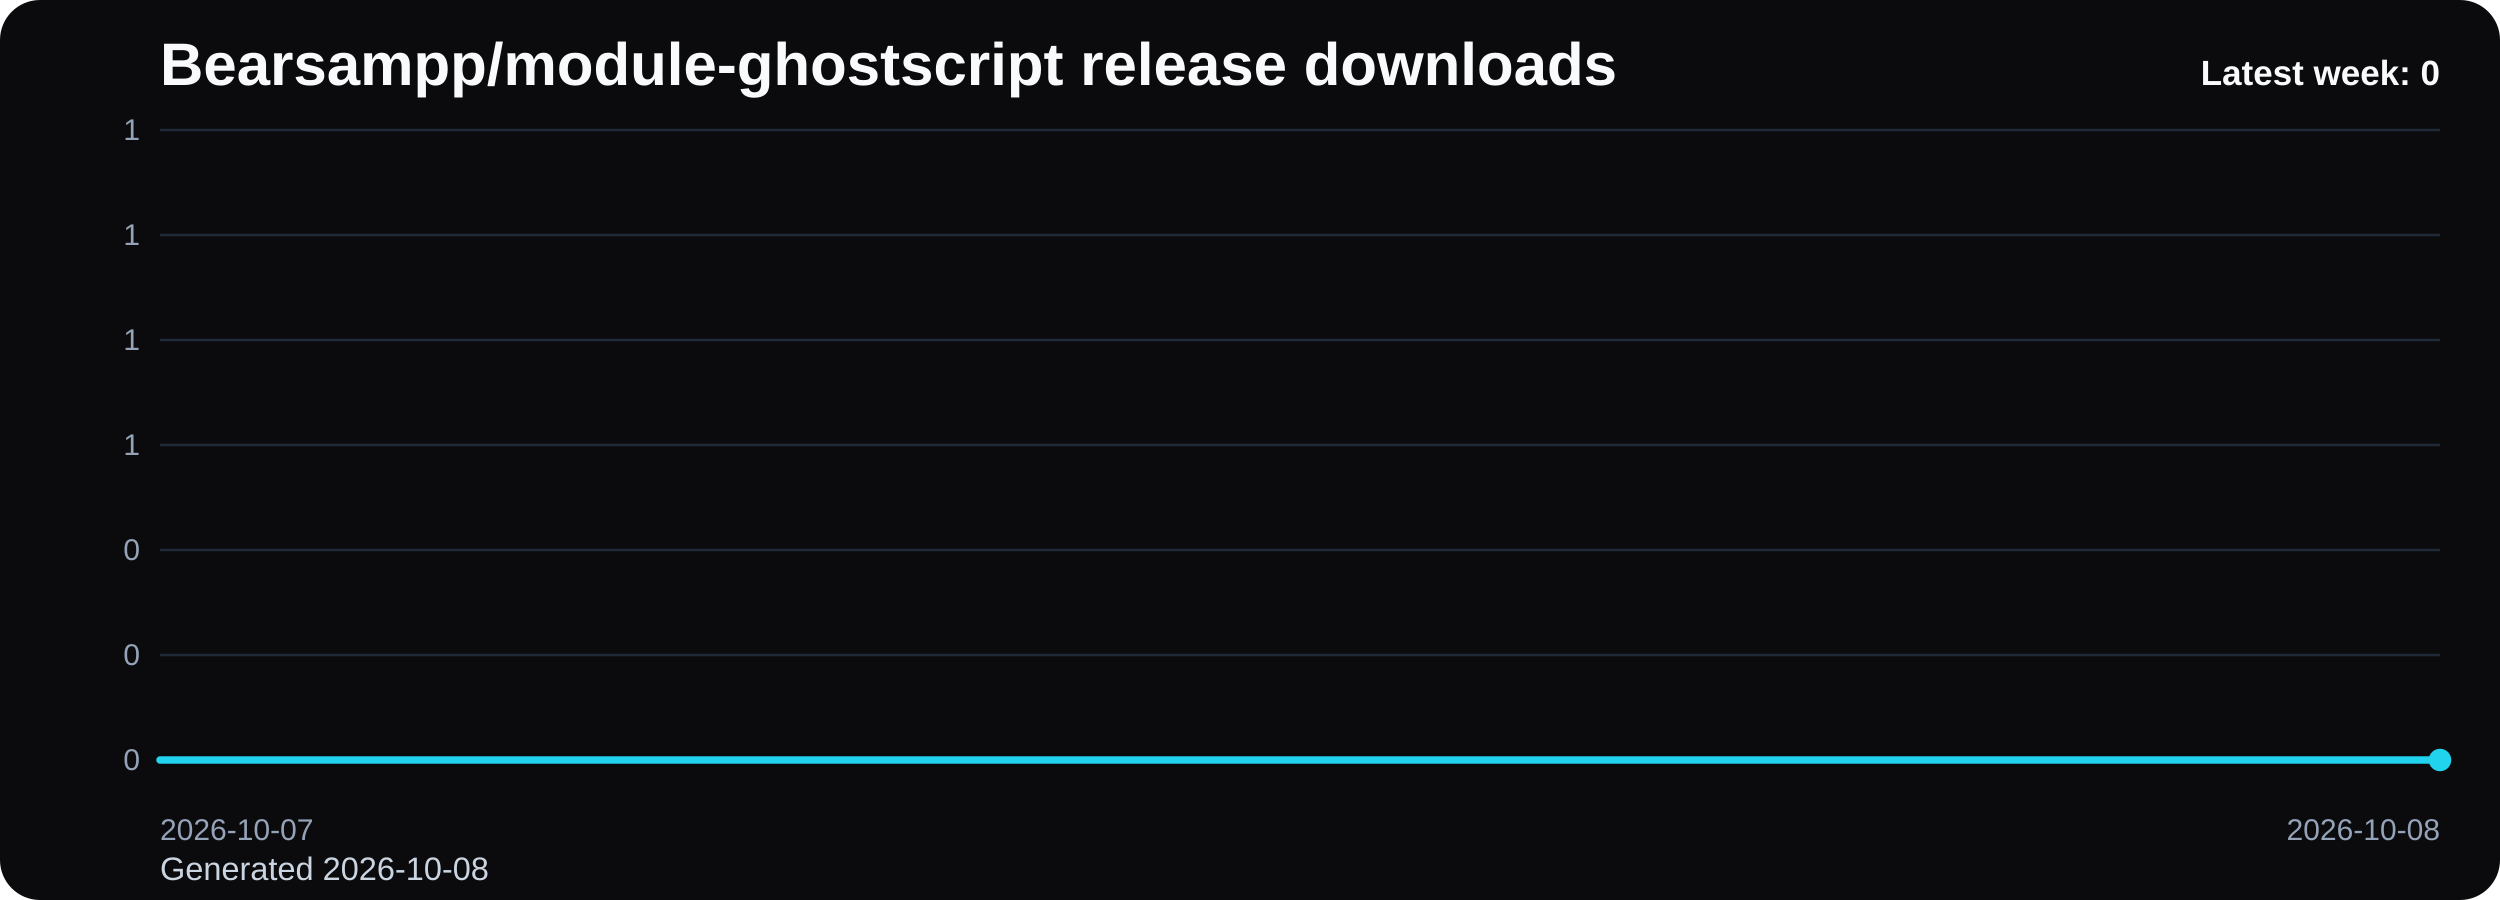
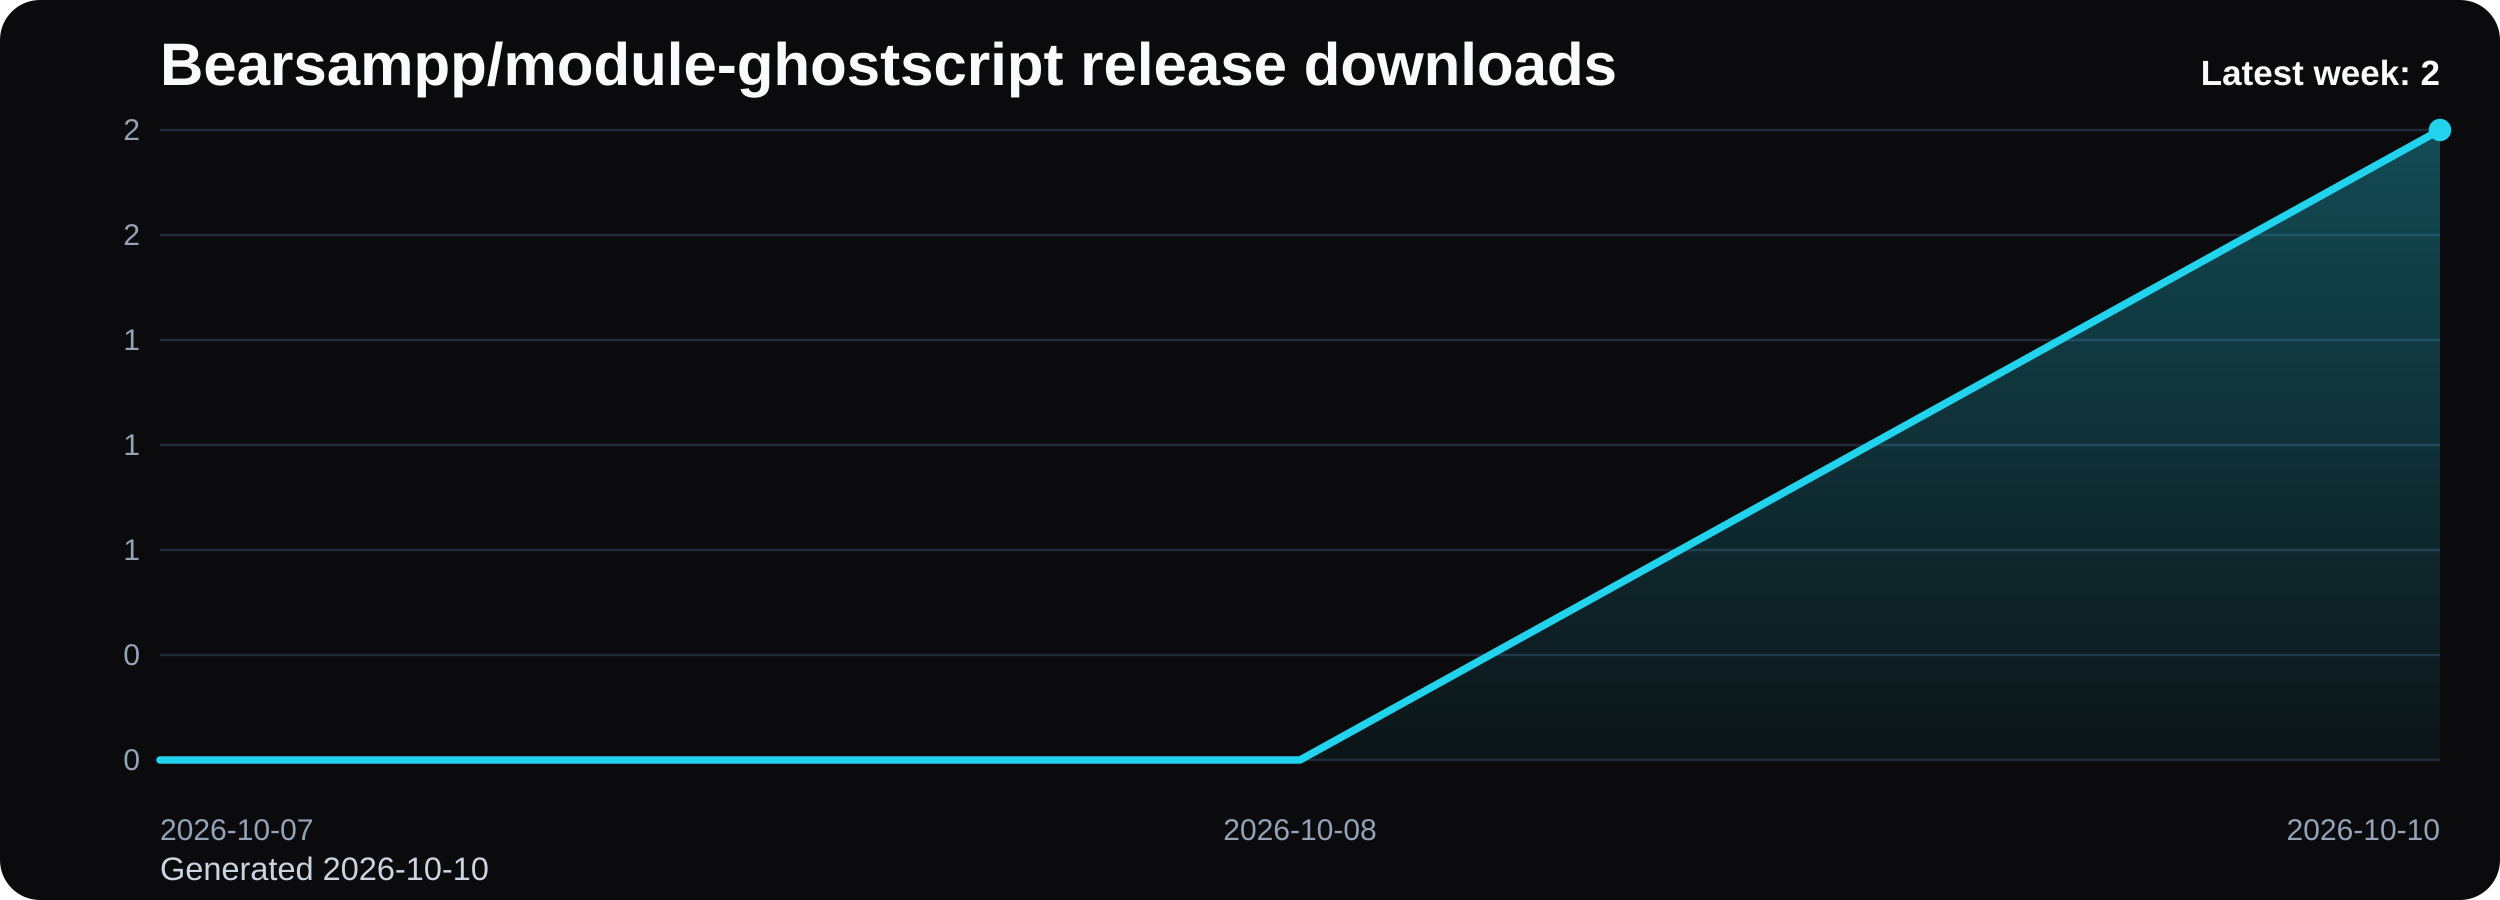
<svg xmlns="http://www.w3.org/2000/svg" viewBox="0 0 1000 360" role="img" aria-label="Bearsampp/module-ghostscript release downloads chart">
  <defs>
    <linearGradient id="fill-weekly-black" x1="0" y1="0" x2="0" y2="1">
      <stop offset="0%" stop-color="#22d3ee" stop-opacity="0.32" />
      <stop offset="100%" stop-color="#22d3ee" stop-opacity="0.05" />
    </linearGradient>
    <style>
      .bg { fill: #0b0b0d; }
      .title { font: 700 24px Arial, sans-serif; fill: #f8fafc; }
      .sub { font: 400 13px Arial, sans-serif; fill: #cbd5e1; }
      .grid { stroke: #1f2937; stroke-width: 1; }
      .axis { font: 400 12px Arial, sans-serif; fill: #94a3b8; }
      .line { fill: none; stroke: #22d3ee; stroke-width: 3; stroke-linecap: round; stroke-linejoin: round; }
      .dot { fill: #22d3ee; }
      .value { font: 600 11px Arial, sans-serif; fill: #cbd5e1; }
      .latest { font: 700 14px Arial, sans-serif; fill: #f8fafc; }
    </style>
  </defs>
  <rect class="bg" x="0" y="0" width="1000" height="360" rx="16" />
  <text class="title" x="64" y="34">Bearsampp/module-ghostscript release downloads</text>
-   <text class="sub" x="64" y="352">Generated 2026-10-08</text>
+   <text class="sub" x="64" y="352">Generated 2026-10-10</text>
  <line x1="64" y1="52.00" x2="976" y2="52.00" class="grid" />
-   <text x="56" y="56.00" text-anchor="end" class="axis">1</text>
+   <text x="56" y="56.00" text-anchor="end" class="axis">2</text>
  <line x1="64" y1="94.00" x2="976" y2="94.00" class="grid" />
-   <text x="56" y="98.00" text-anchor="end" class="axis">1</text>
+   <text x="56" y="98.00" text-anchor="end" class="axis">2</text>
  <line x1="64" y1="136.00" x2="976" y2="136.00" class="grid" />
  <text x="56" y="140.00" text-anchor="end" class="axis">1</text>
  <line x1="64" y1="178.00" x2="976" y2="178.00" class="grid" />
  <text x="56" y="182.00" text-anchor="end" class="axis">1</text>
  <line x1="64" y1="220.00" x2="976" y2="220.00" class="grid" />
-   <text x="56" y="224.00" text-anchor="end" class="axis">0</text>
+   <text x="56" y="224.00" text-anchor="end" class="axis">1</text>
  <line x1="64" y1="262.00" x2="976" y2="262.00" class="grid" />
  <text x="56" y="266.00" text-anchor="end" class="axis">0</text>
  <line x1="64" y1="304.00" x2="976" y2="304.00" class="grid" />
  <text x="56" y="308.00" text-anchor="end" class="axis">0</text>
-   <path d="M 64.00 304 L 64.00 304.00 L 976.00 304.00 L 976.00 304 Z" fill="url(#fill-weekly-black)" />
-   <polyline class="line" points="64.00,304.00 976.00,304.00" />
-   <circle class="dot" cx="976.00" cy="304.00" r="4.5" />
+   <path d="M 64.00 304 L 64.00 304.00 L 520.00 304.00 L 976.00 52.00 L 976.00 304 Z" fill="url(#fill-weekly-black)" />
+   <polyline class="line" points="64.00,304.00 520.00,304.00 976.00,52.00" />
+   <circle class="dot" cx="976.00" cy="52.00" r="4.5" />
  <text class="axis" x="64.00" y="336" text-anchor="start">2026-10-07</text>
-   <text class="axis" x="976.00" y="336" text-anchor="end">2026-10-08</text>
-   <text class="latest" x="976" y="34" text-anchor="end">Latest week: 0</text>
+   <text class="axis" x="520.00" y="336" text-anchor="middle">2026-10-08</text>
+   <text class="axis" x="976.00" y="336" text-anchor="end">2026-10-10</text>
+   <text class="latest" x="976" y="34" text-anchor="end">Latest week: 2</text>
</svg>
